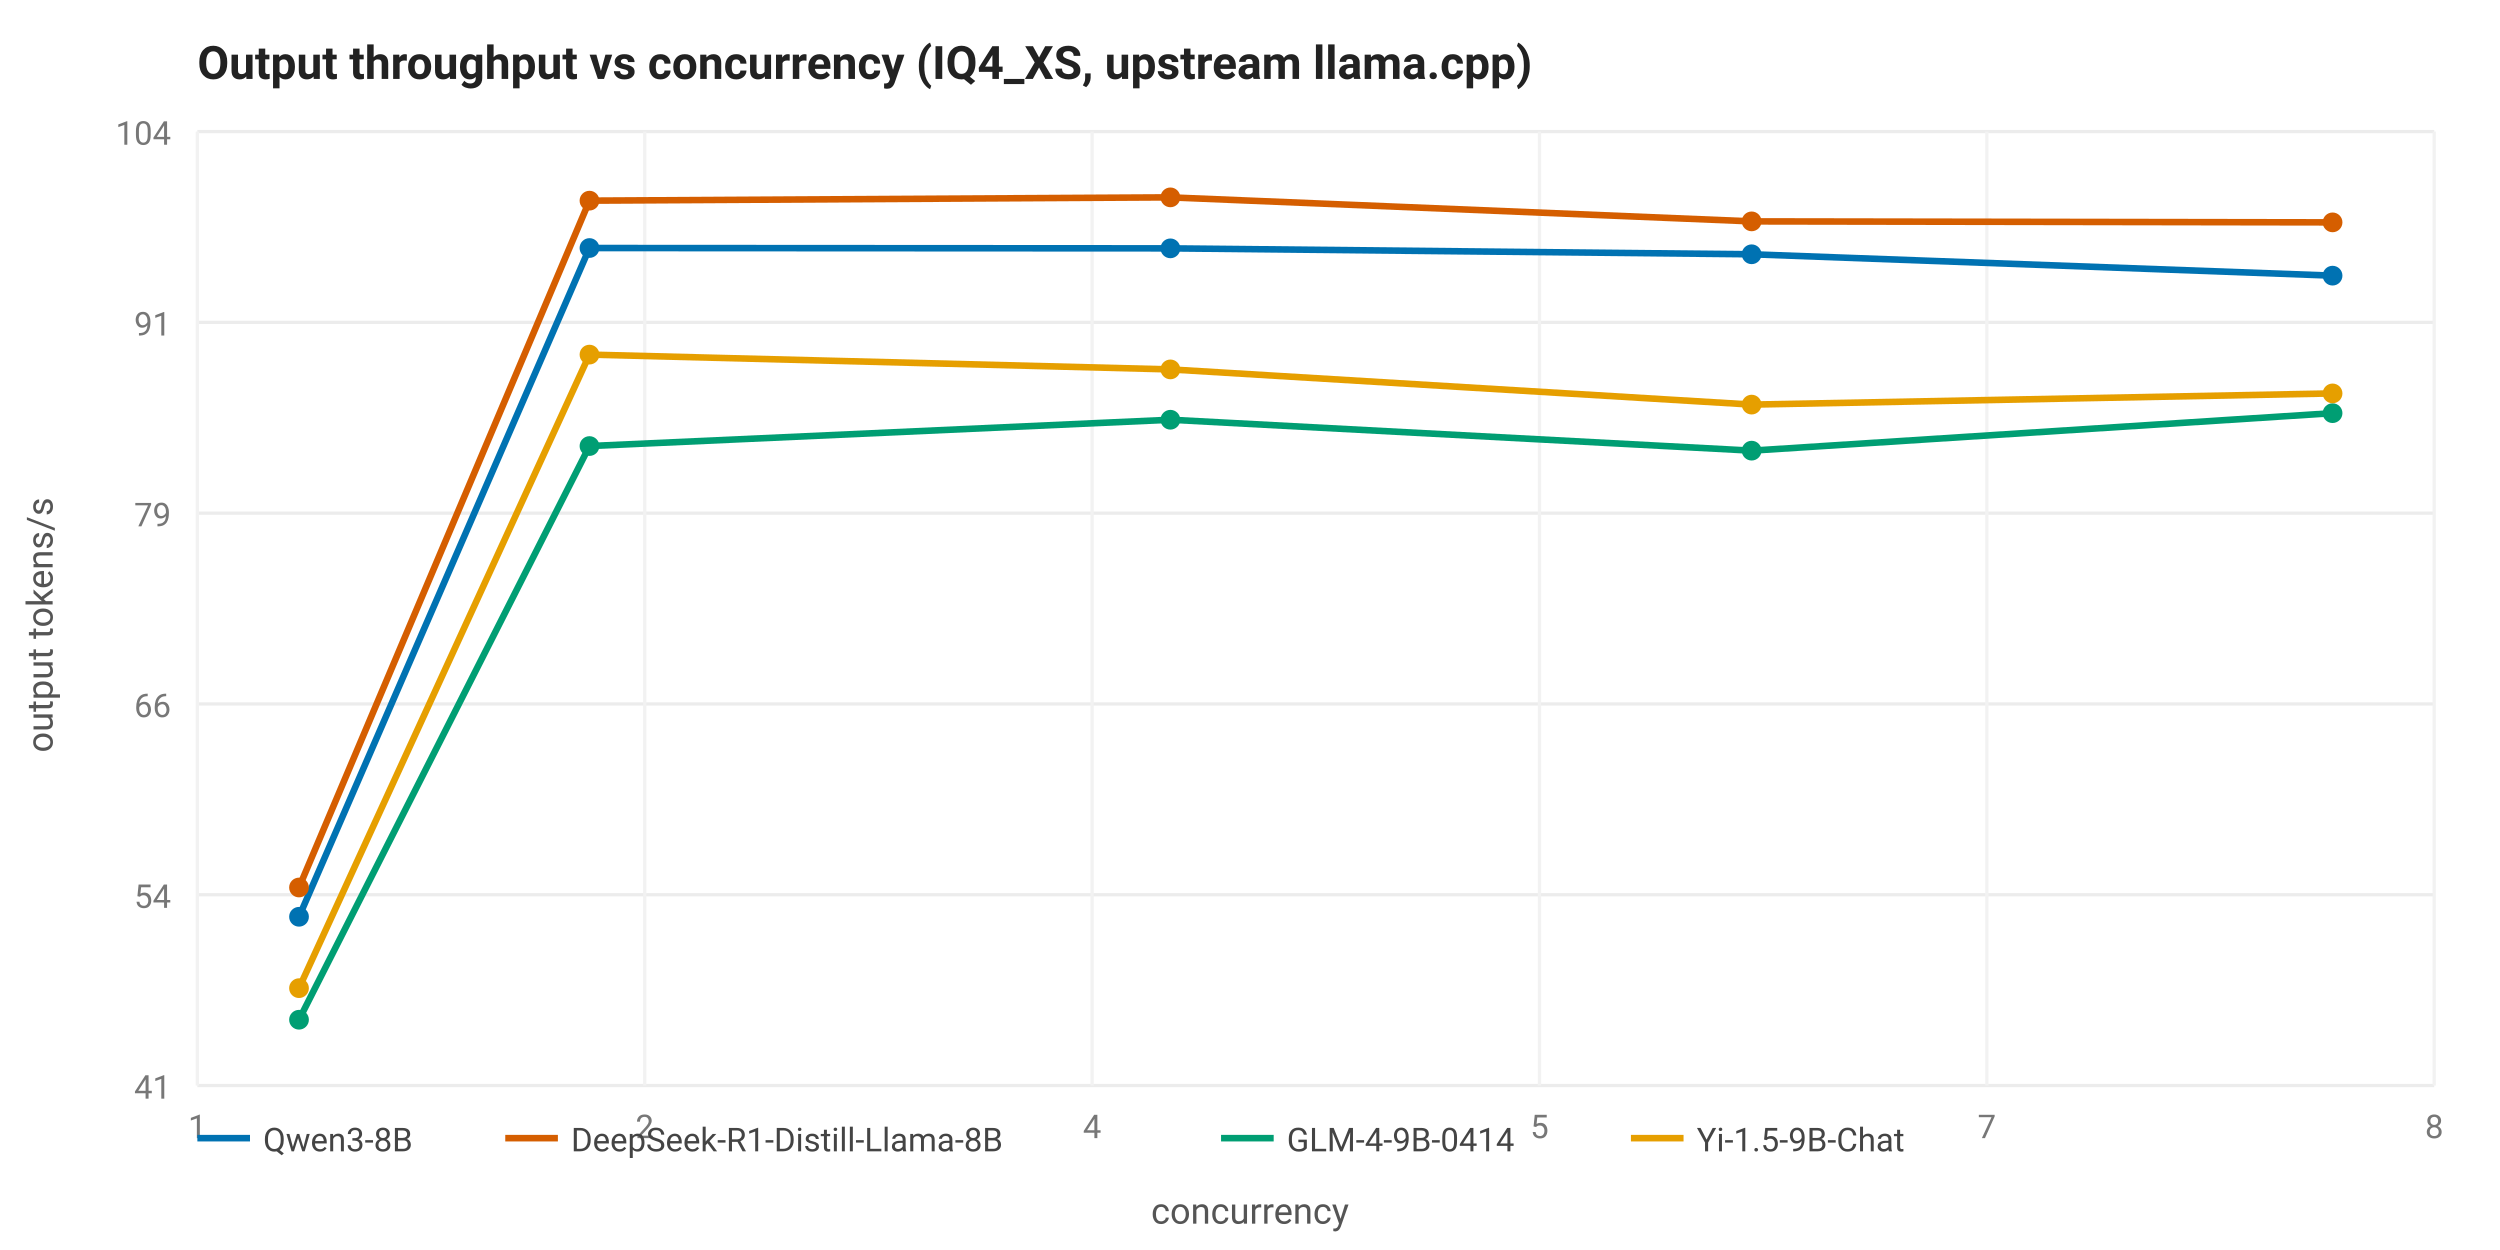
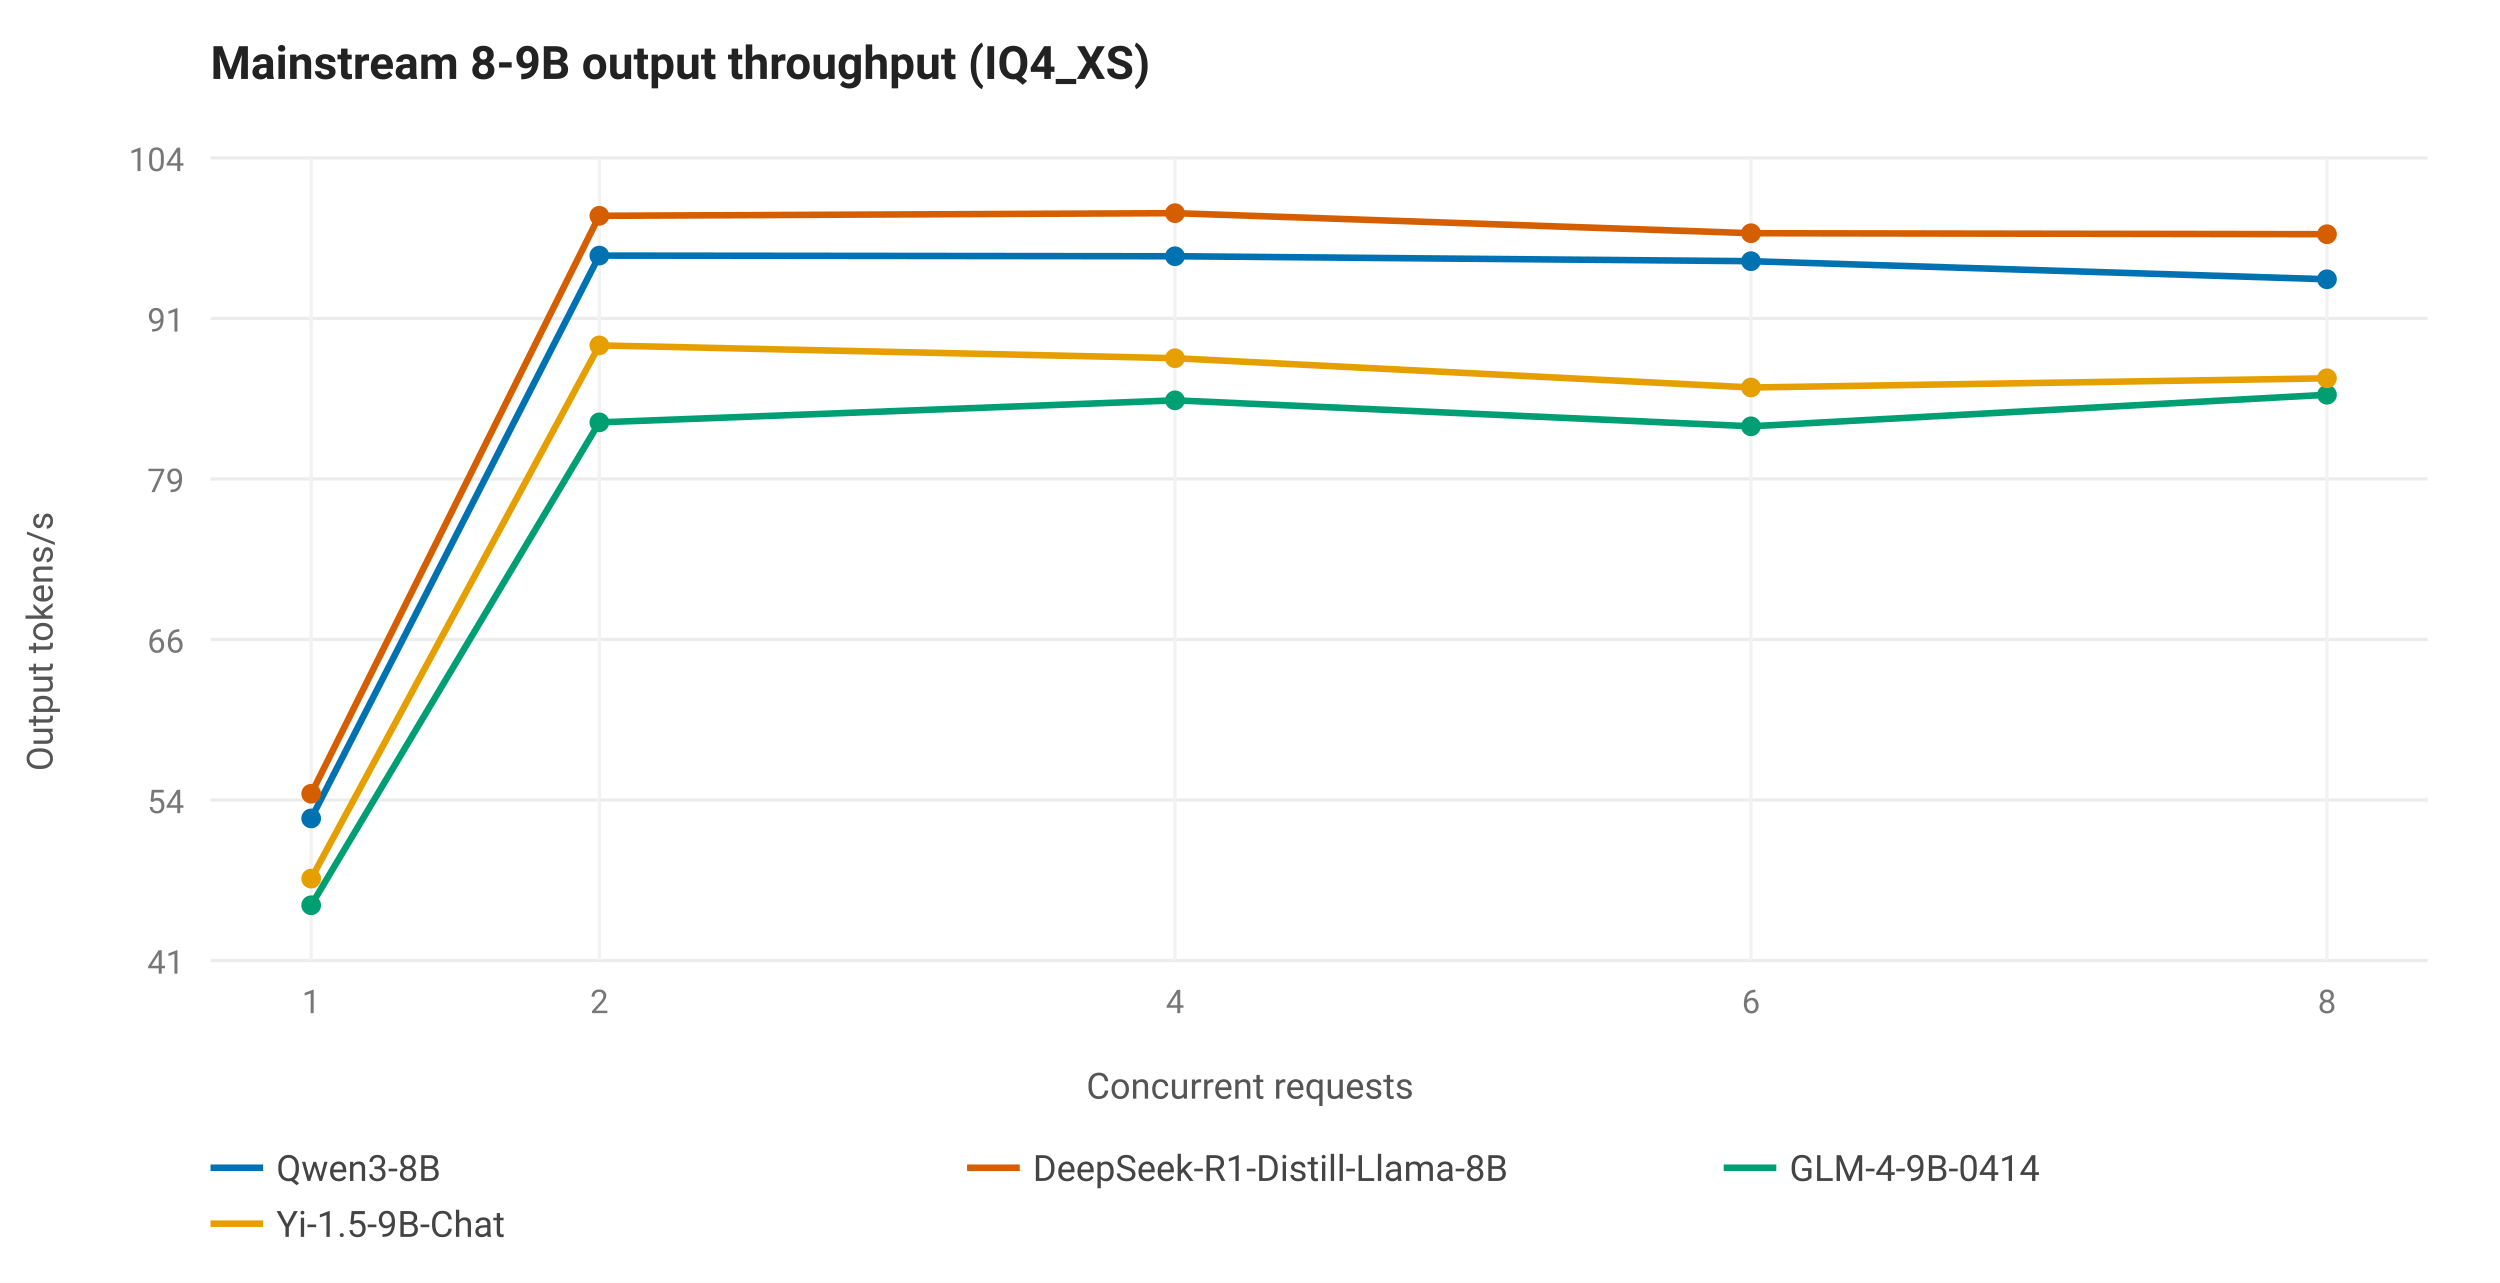
- <svg xmlns="http://www.w3.org/2000/svg" width="760" height="380" viewBox="0 0 760 380" font-family="-apple-system,Segoe UI,Roboto,sans-serif">
-   <rect width="760" height="380" fill="#ffffff" />
-   <text x="60" y="24" font-size="14" font-weight="600" fill="#222">Output throughput vs concurrency (IQ4_XS, upstream llama.cpp)</text>
-   <line x1="60" y1="40.0" x2="740" y2="40.0" stroke="#ececec" />
-   <text x="52" y="44.0" font-size="10" text-anchor="end" fill="#777">104</text>
-   <line x1="60" y1="98.0" x2="740" y2="98.0" stroke="#ececec" />
-   <text x="52" y="102.0" font-size="10" text-anchor="end" fill="#777">91</text>
-   <line x1="60" y1="156.0" x2="740" y2="156.0" stroke="#ececec" />
-   <text x="52" y="160.0" font-size="10" text-anchor="end" fill="#777">79</text>
-   <line x1="60" y1="214.0" x2="740" y2="214.0" stroke="#ececec" />
-   <text x="52" y="218.0" font-size="10" text-anchor="end" fill="#777">66</text>
-   <line x1="60" y1="272.0" x2="740" y2="272.0" stroke="#ececec" />
-   <text x="52" y="276.0" font-size="10" text-anchor="end" fill="#777">54</text>
-   <line x1="60" y1="330.0" x2="740" y2="330.0" stroke="#ececec" />
-   <text x="52" y="334.0" font-size="10" text-anchor="end" fill="#777">41</text>
-   <line x1="60.0" y1="40" x2="60.0" y2="330" stroke="#f2f2f2" />
-   <text x="60.0" y="346" font-size="10" text-anchor="middle" fill="#777">1</text>
-   <line x1="196.0" y1="40" x2="196.0" y2="330" stroke="#f2f2f2" />
-   <text x="196.0" y="346" font-size="10" text-anchor="middle" fill="#777">2</text>
-   <line x1="332.0" y1="40" x2="332.0" y2="330" stroke="#f2f2f2" />
-   <text x="332.0" y="346" font-size="10" text-anchor="middle" fill="#777">4</text>
-   <line x1="468.0" y1="40" x2="468.0" y2="330" stroke="#f2f2f2" />
-   <text x="468.0" y="346" font-size="10" text-anchor="middle" fill="#777">5</text>
-   <line x1="604.0" y1="40" x2="604.0" y2="330" stroke="#f2f2f2" />
-   <text x="604.0" y="346" font-size="10" text-anchor="middle" fill="#777">7</text>
-   <line x1="740.0" y1="40" x2="740.0" y2="330" stroke="#f2f2f2" />
-   <text x="740.0" y="346" font-size="10" text-anchor="middle" fill="#777">8</text>
-   <text x="380.0" y="372" font-size="11" text-anchor="middle" fill="#555">concurrency</text>
-   <text x="16" y="190.0" font-size="11" fill="#555" transform="rotate(-90 16 190.0)" text-anchor="middle">output tokens/s</text>
-   <polyline points="90.9,278.7 179.2,75.4 355.8,75.5 532.5,77.3 709.1,83.8" fill="none" stroke="#0072B2" stroke-width="2" />
-   <circle cx="90.9" cy="278.7" r="3" fill="#0072B2" />
-   <circle cx="179.2" cy="75.4" r="3" fill="#0072B2" />
-   <circle cx="355.8" cy="75.5" r="3" fill="#0072B2" />
-   <circle cx="532.5" cy="77.3" r="3" fill="#0072B2" />
-   <circle cx="709.1" cy="83.8" r="3" fill="#0072B2" />
-   <polyline points="90.9,269.8 179.2,61.0 355.8,60.0 532.5,67.3 709.1,67.6" fill="none" stroke="#D55E00" stroke-width="2" />
-   <circle cx="90.9" cy="269.8" r="3" fill="#D55E00" />
-   <circle cx="179.2" cy="61.0" r="3" fill="#D55E00" />
-   <circle cx="355.8" cy="60.0" r="3" fill="#D55E00" />
-   <circle cx="532.5" cy="67.3" r="3" fill="#D55E00" />
-   <circle cx="709.1" cy="67.6" r="3" fill="#D55E00" />
-   <polyline points="90.9,310.0 179.2,135.6 355.8,127.6 532.5,137.0 709.1,125.6" fill="none" stroke="#009E73" stroke-width="2" />
-   <circle cx="90.9" cy="310.0" r="3" fill="#009E73" />
-   <circle cx="179.2" cy="135.6" r="3" fill="#009E73" />
-   <circle cx="355.8" cy="127.6" r="3" fill="#009E73" />
-   <circle cx="532.5" cy="137.0" r="3" fill="#009E73" />
-   <circle cx="709.1" cy="125.6" r="3" fill="#009E73" />
-   <polyline points="90.9,300.4 179.2,107.8 355.8,112.3 532.5,123.0 709.1,119.6" fill="none" stroke="#E69F00" stroke-width="2" />
-   <circle cx="90.9" cy="300.4" r="3" fill="#E69F00" />
-   <circle cx="179.2" cy="107.8" r="3" fill="#E69F00" />
-   <circle cx="355.8" cy="112.3" r="3" fill="#E69F00" />
-   <circle cx="532.5" cy="123.0" r="3" fill="#E69F00" />
-   <circle cx="709.1" cy="119.6" r="3" fill="#E69F00" />
-   <line x1="60" y1="346" x2="76" y2="346" stroke="#0072B2" stroke-width="2" />
-   <text x="80" y="350" font-size="10" fill="#444">Qwen3-8B</text>
-   <line x1="153.6" y1="346" x2="169.6" y2="346" stroke="#D55E00" stroke-width="2" />
-   <text x="173.6" y="350" font-size="10" fill="#444">DeepSeek-R1-Distill-Llama-8B</text>
-   <line x1="371.2" y1="346" x2="387.2" y2="346" stroke="#009E73" stroke-width="2" />
-   <text x="391.2" y="350" font-size="10" fill="#444">GLM-4-9B-0414</text>
-   <line x1="495.8" y1="346" x2="511.8" y2="346" stroke="#E69F00" stroke-width="2" />
-   <text x="515.8" y="350" font-size="10" fill="#444">Yi-1.5-9B-Chat</text>
+ <svg xmlns="http://www.w3.org/2000/svg" width="760" height="390" viewBox="0 0 760 390" role="img" aria-labelledby="title" font-family="-apple-system,Segoe UI,Roboto,sans-serif">
+   <rect width="760" height="390" fill="#ffffff" />
+   <text x="64" y="24" font-size="14" font-weight="600" fill="#222">Mainstream 8-9B output throughput (IQ4_XS)</text>
+   <line x1="64" y1="292.0" x2="738" y2="292.0" stroke="#ececec" />
+   <text x="56" y="296.0" font-size="10" text-anchor="end" fill="#777">41</text>
+   <line x1="64" y1="243.2" x2="738" y2="243.2" stroke="#ececec" />
+   <text x="56" y="247.2" font-size="10" text-anchor="end" fill="#777">54</text>
+   <line x1="64" y1="194.4" x2="738" y2="194.4" stroke="#ececec" />
+   <text x="56" y="198.4" font-size="10" text-anchor="end" fill="#777">66</text>
+   <line x1="64" y1="145.6" x2="738" y2="145.6" stroke="#ececec" />
+   <text x="56" y="149.6" font-size="10" text-anchor="end" fill="#777">79</text>
+   <line x1="64" y1="96.8" x2="738" y2="96.8" stroke="#ececec" />
+   <text x="56" y="100.8" font-size="10" text-anchor="end" fill="#777">91</text>
+   <line x1="64" y1="48.0" x2="738" y2="48.0" stroke="#ececec" />
+   <text x="56" y="52.0" font-size="10" text-anchor="end" fill="#777">104</text>
+   <line x1="94.6" y1="48" x2="94.6" y2="292" stroke="#f2f2f2" />
+   <text x="94.6" y="308" font-size="10" text-anchor="middle" fill="#777">1</text>
+   <line x1="182.2" y1="48" x2="182.2" y2="292" stroke="#f2f2f2" />
+   <text x="182.2" y="308" font-size="10" text-anchor="middle" fill="#777">2</text>
+   <line x1="357.2" y1="48" x2="357.2" y2="292" stroke="#f2f2f2" />
+   <text x="357.2" y="308" font-size="10" text-anchor="middle" fill="#777">4</text>
+   <line x1="532.3" y1="48" x2="532.3" y2="292" stroke="#f2f2f2" />
+   <text x="532.3" y="308" font-size="10" text-anchor="middle" fill="#777">6</text>
+   <line x1="707.4" y1="48" x2="707.4" y2="292" stroke="#f2f2f2" />
+   <text x="707.4" y="308" font-size="10" text-anchor="middle" fill="#777">8</text>
+   <text x="380.0" y="334" font-size="11" text-anchor="middle" fill="#555">Concurrent requests</text>
+   <text x="16" y="195.0" font-size="11" fill="#555" transform="rotate(-90 16 195.0)" text-anchor="middle">Output tokens/s</text>
+   <polyline points="94.6,248.8 182.2,77.7 357.2,77.9 532.3,79.4 707.4,84.9" fill="none" stroke="#0072B2" stroke-width="2" />
+   <circle cx="94.6" cy="248.8" r="3" fill="#0072B2" />
+   <circle cx="182.2" cy="77.7" r="3" fill="#0072B2" />
+   <circle cx="357.2" cy="77.9" r="3" fill="#0072B2" />
+   <circle cx="532.3" cy="79.4" r="3" fill="#0072B2" />
+   <circle cx="707.4" cy="84.9" r="3" fill="#0072B2" />
+   <polyline points="94.6,241.3 182.2,65.6 357.2,64.8 532.3,70.9 707.4,71.2" fill="none" stroke="#D55E00" stroke-width="2" />
+   <circle cx="94.6" cy="241.3" r="3" fill="#D55E00" />
+   <circle cx="182.2" cy="65.6" r="3" fill="#D55E00" />
+   <circle cx="357.2" cy="64.8" r="3" fill="#D55E00" />
+   <circle cx="532.3" cy="70.9" r="3" fill="#D55E00" />
+   <circle cx="707.4" cy="71.2" r="3" fill="#D55E00" />
+   <polyline points="94.6,275.2 182.2,128.4 357.2,121.7 532.3,129.6 707.4,120.0" fill="none" stroke="#009E73" stroke-width="2" />
+   <circle cx="94.6" cy="275.2" r="3" fill="#009E73" />
+   <circle cx="182.2" cy="128.4" r="3" fill="#009E73" />
+   <circle cx="357.2" cy="121.7" r="3" fill="#009E73" />
+   <circle cx="532.3" cy="129.6" r="3" fill="#009E73" />
+   <circle cx="707.4" cy="120.0" r="3" fill="#009E73" />
+   <polyline points="94.6,267.1 182.2,105.0 357.2,108.9 532.3,117.8 707.4,115.0" fill="none" stroke="#E69F00" stroke-width="2" />
+   <circle cx="94.6" cy="267.1" r="3" fill="#E69F00" />
+   <circle cx="182.2" cy="105.0" r="3" fill="#E69F00" />
+   <circle cx="357.2" cy="108.9" r="3" fill="#E69F00" />
+   <circle cx="532.3" cy="117.8" r="3" fill="#E69F00" />
+   <circle cx="707.4" cy="115.0" r="3" fill="#E69F00" />
+   <line x1="64" y1="355" x2="80" y2="355" stroke="#0072B2" stroke-width="2" />
+   <text x="84" y="359" font-size="11" fill="#444">Qwen3-8B</text>
+   <line x1="294" y1="355" x2="310" y2="355" stroke="#D55E00" stroke-width="2" />
+   <text x="314" y="359" font-size="11" fill="#444">DeepSeek-R1-Distill-Llama-8B</text>
+   <line x1="524" y1="355" x2="540" y2="355" stroke="#009E73" stroke-width="2" />
+   <text x="544" y="359" font-size="11" fill="#444">GLM-4-9B-0414</text>
+   <line x1="64" y1="372" x2="80" y2="372" stroke="#E69F00" stroke-width="2" />
+   <text x="84" y="376" font-size="11" fill="#444">Yi-1.5-9B-Chat</text>
</svg>
